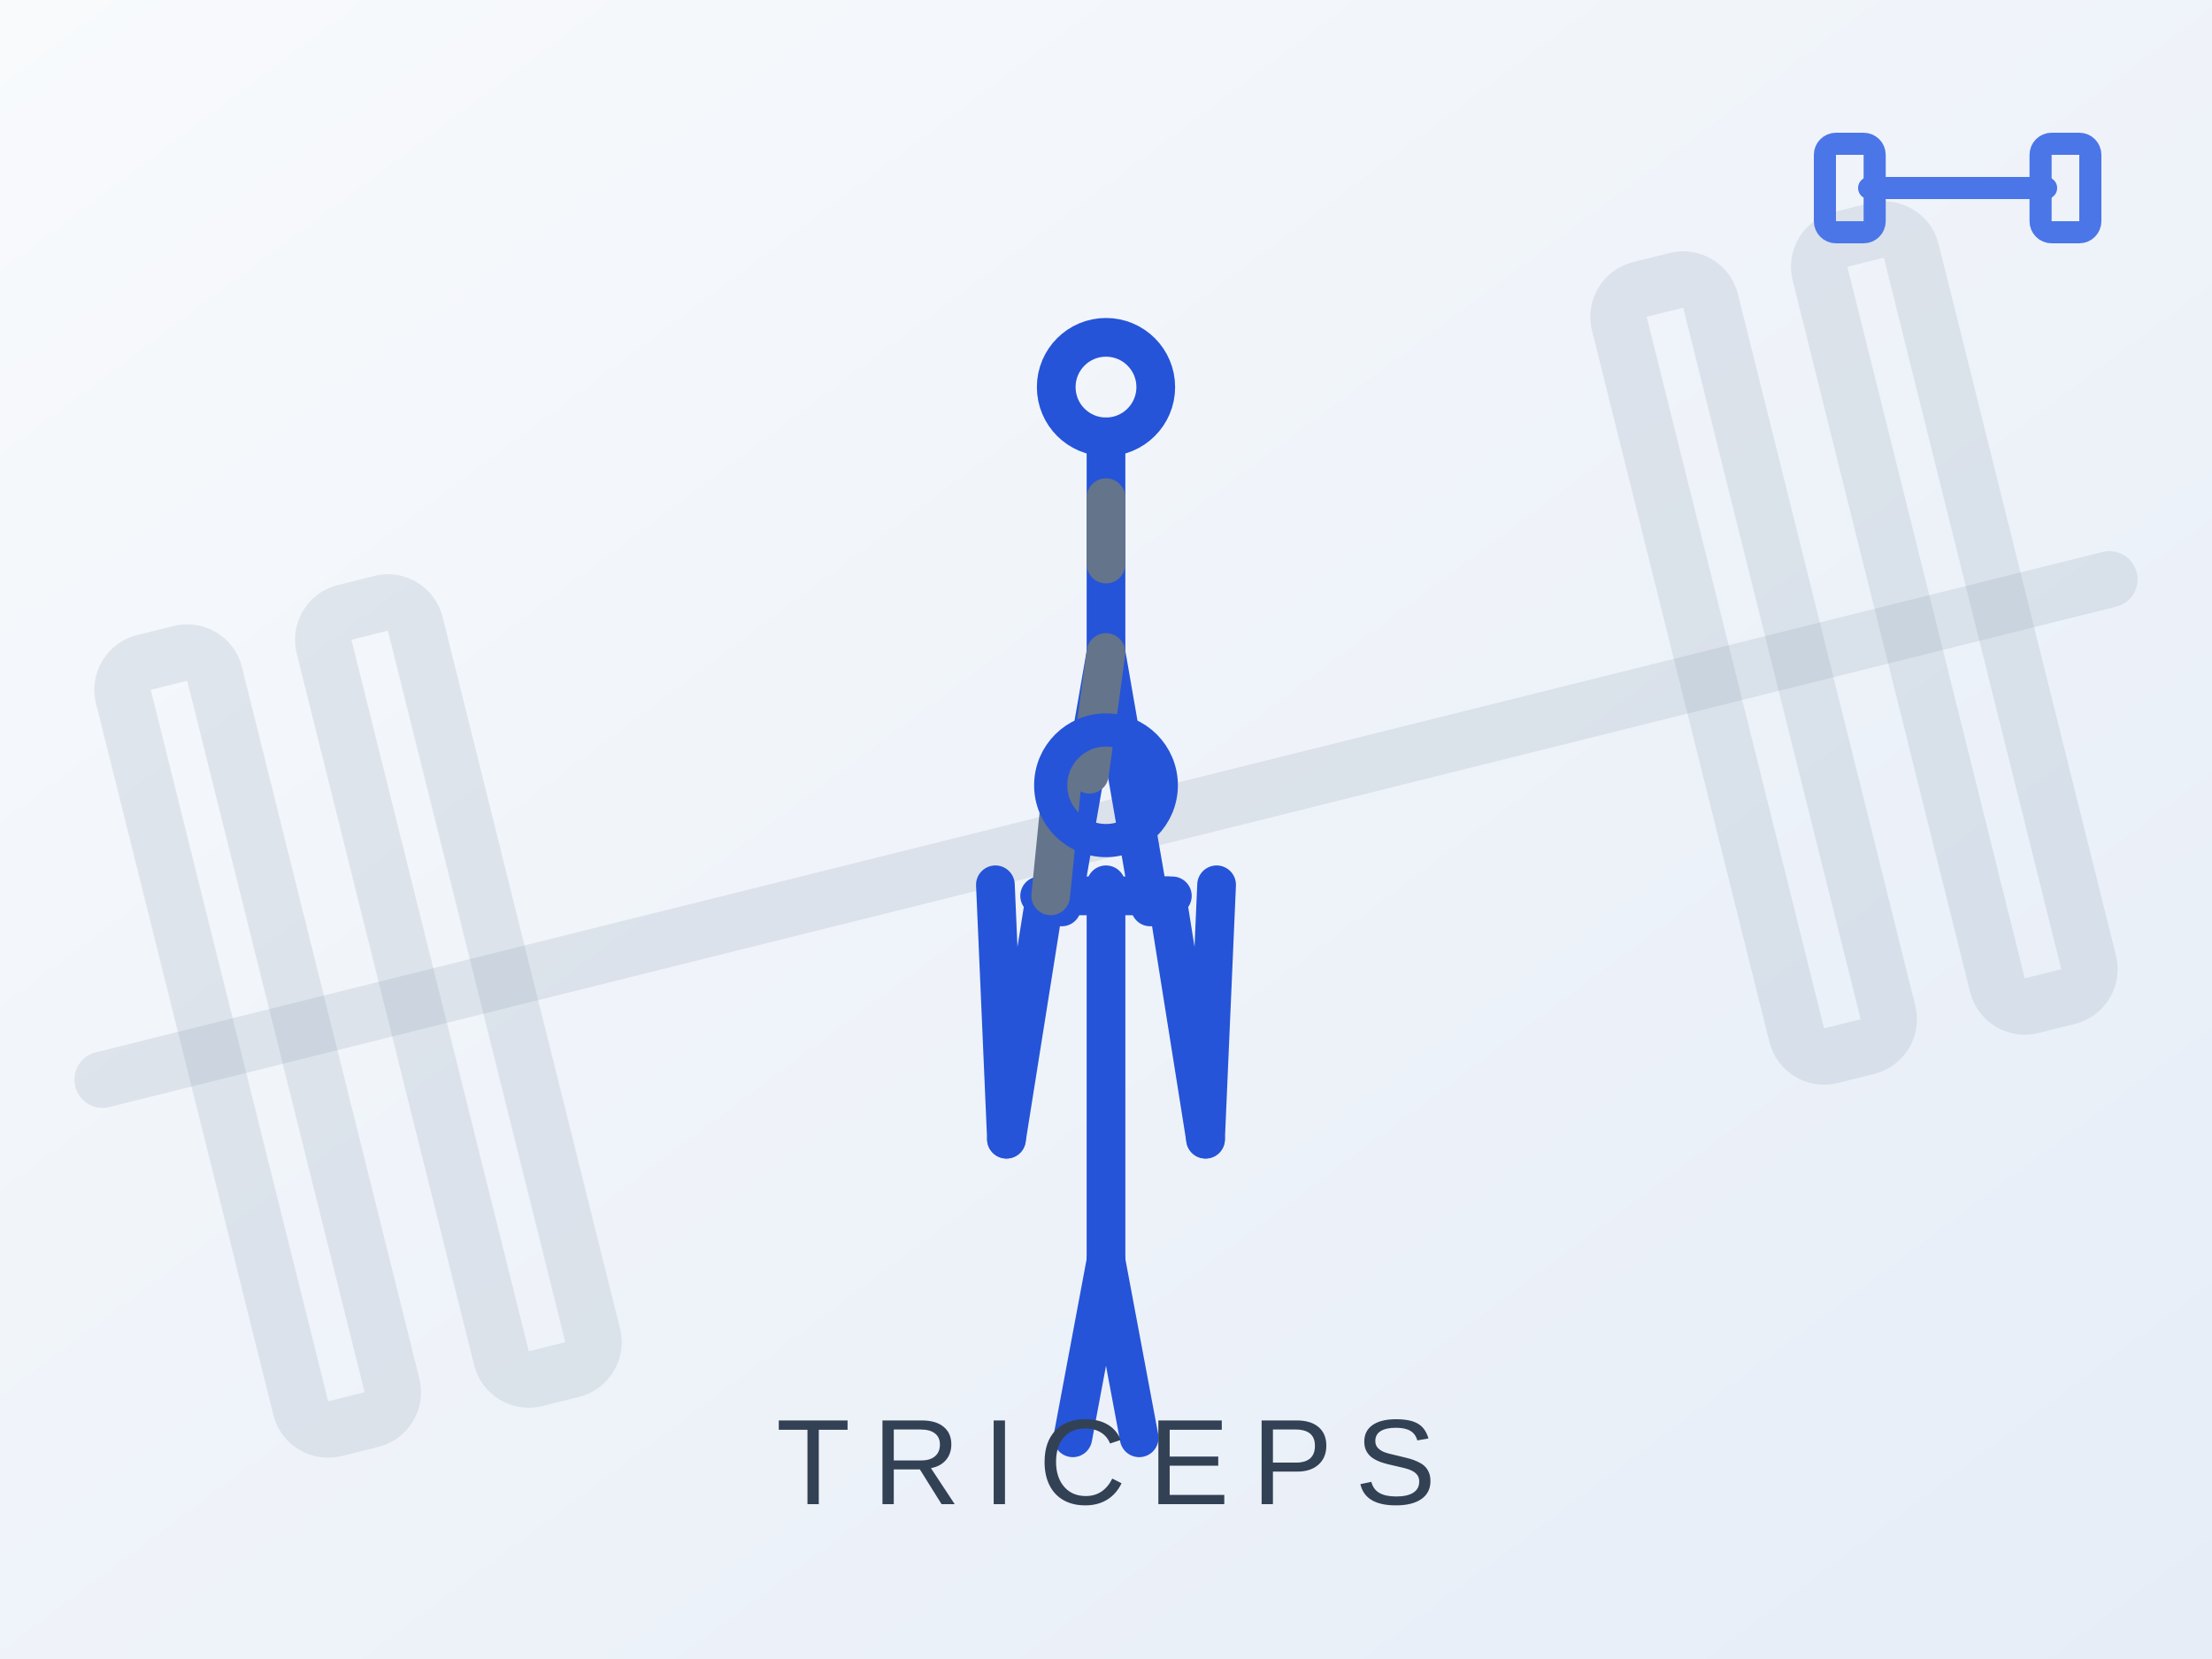
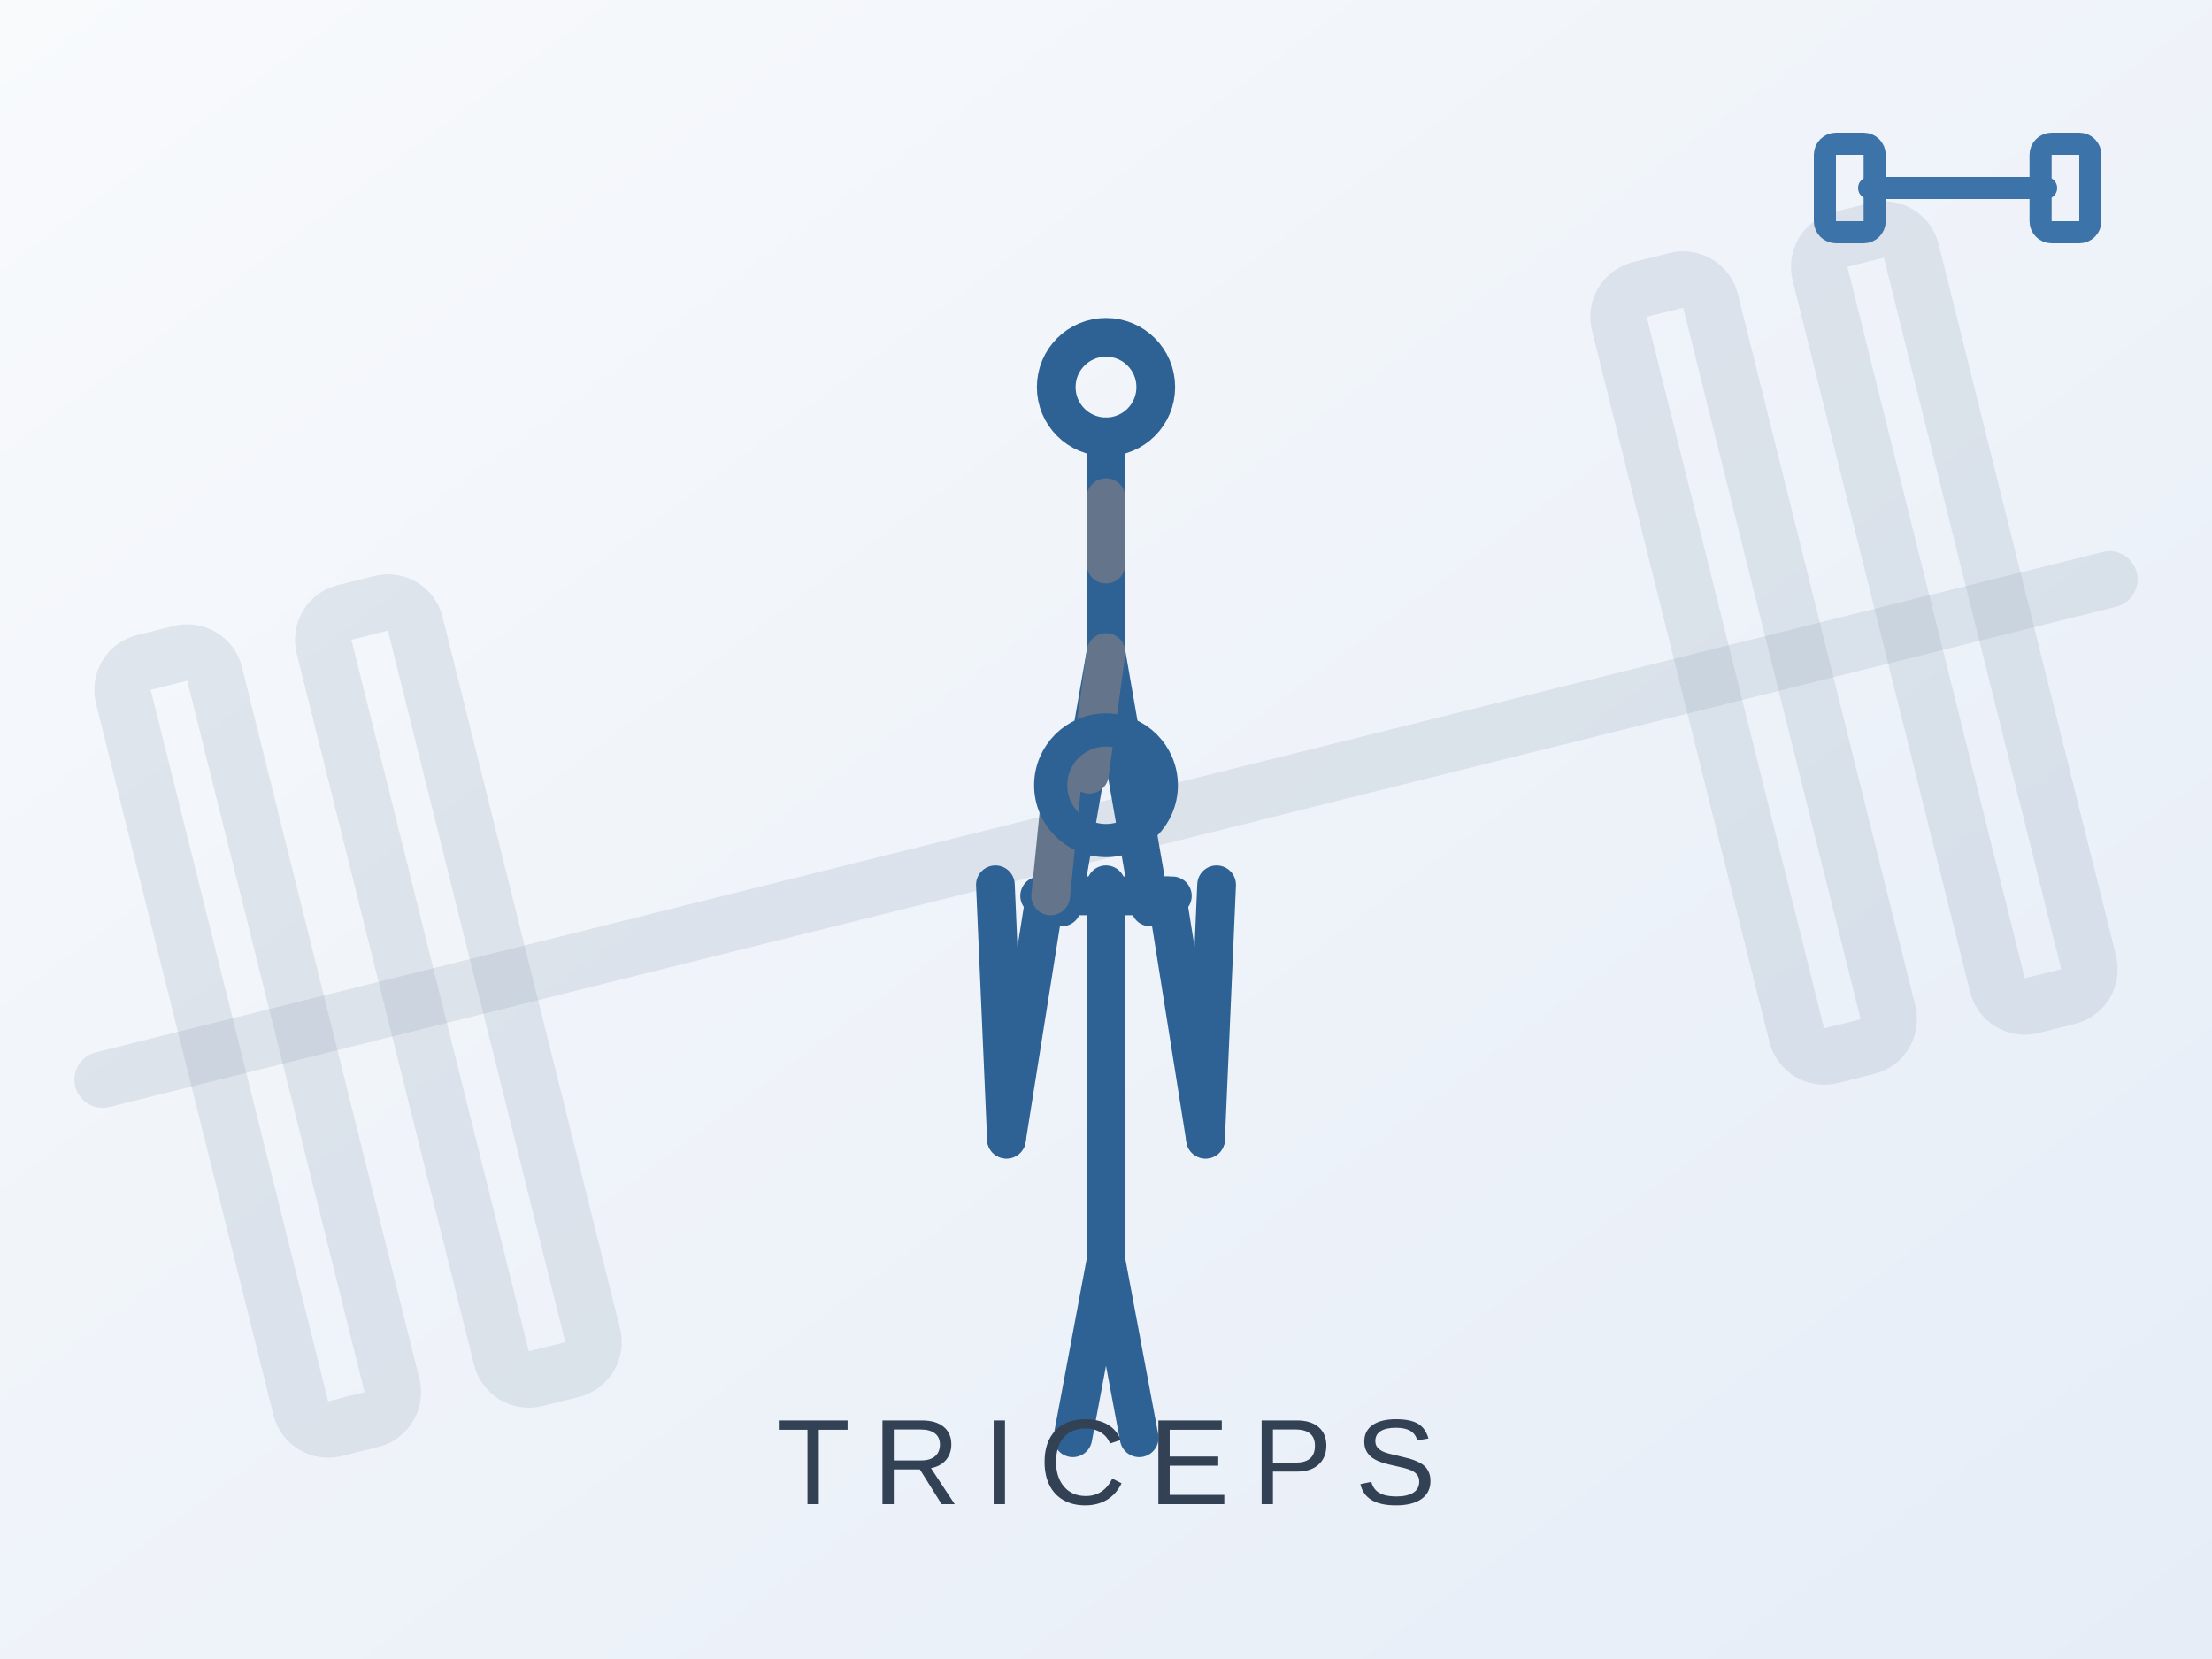
<svg xmlns="http://www.w3.org/2000/svg" viewBox="0 0 400 300" width="400" height="300">
  <defs>
    <linearGradient id="bg" x1="0" y1="0" x2="1" y2="1">
      <stop offset="0" stop-color="#f8fafc" />
      <stop offset="1" stop-color="#e6edf7" />
    </linearGradient>
  </defs>
  <rect width="400" height="300" fill="url(#bg)" />
  <g stroke="#94a3b8" stroke-opacity="0.22" stroke-width="6" stroke-linecap="round" stroke-linejoin="round" fill="none" transform="translate(200,150) rotate(-14) scale(1.7)">
    <line x1="-110" y1="0" x2="110" y2="0" />
    <rect x="-98" y="-42" width="10" height="84" rx="3" />
    <rect x="-76" y="-42" width="10" height="84" rx="3" />
    <rect x="66" y="-42" width="10" height="84" rx="3" />
    <rect x="88" y="-42" width="10" height="84" rx="3" />
  </g>
-   <g stroke="#4b76e8" stroke-width="4" fill="none" stroke-linecap="round" stroke-linejoin="round">
+   <g stroke="#3c73a8" stroke-width="4" fill="none" stroke-linecap="round" stroke-linejoin="round">
    <line x1="338" y1="34" x2="370" y2="34" />
    <rect x="330" y="26" width="9" height="16" rx="2" />
    <rect x="369" y="26" width="9" height="16" rx="2" />
  </g>
  <g fill="none" stroke-linecap="round" stroke-linejoin="round">
-     <g stroke="#2554d8" stroke-width="7">
+     <g stroke="#2f6294" stroke-width="7">
      <circle cx="200" cy="70" r="9" />
      <line x1="200" y1="79" x2="200" y2="118" />
      <line x1="200" y1="118" x2="192" y2="164" />
      <line x1="200" y1="118" x2="208" y2="164" />
      <line x1="180" y1="160" x2="182" y2="206" />
      <line x1="220" y1="160" x2="218" y2="206" />
      <line x1="182" y1="206" x2="189" y2="162" />
      <line x1="218" y1="206" x2="211" y2="162" />
      <line x1="188" y1="162" x2="212" y2="162" />
      <line x1="200" y1="160" x2="200" y2="228" />
      <line x1="200" y1="228" x2="194" y2="260" />
      <line x1="200" y1="228" x2="206" y2="260" />
    </g>
    <g stroke="#64748b" stroke-width="7">
      <line x1="200" y1="90" x2="200" y2="102" />
      <line x1="200" y1="118" x2="197" y2="140" />
      <line x1="192" y1="142" x2="190" y2="162" />
    </g>
-     <circle cx="200" cy="142" r="10" stroke="#2554d8" stroke-width="6" />
+     <circle cx="200" cy="142" r="10" stroke="#2f6294" stroke-width="6" />
  </g>
  <text x="200" y="272" text-anchor="middle" font-family="Arial, Helvetica, sans-serif" font-size="22" letter-spacing="4" fill="#334155">TRICEPS</text>
</svg>
